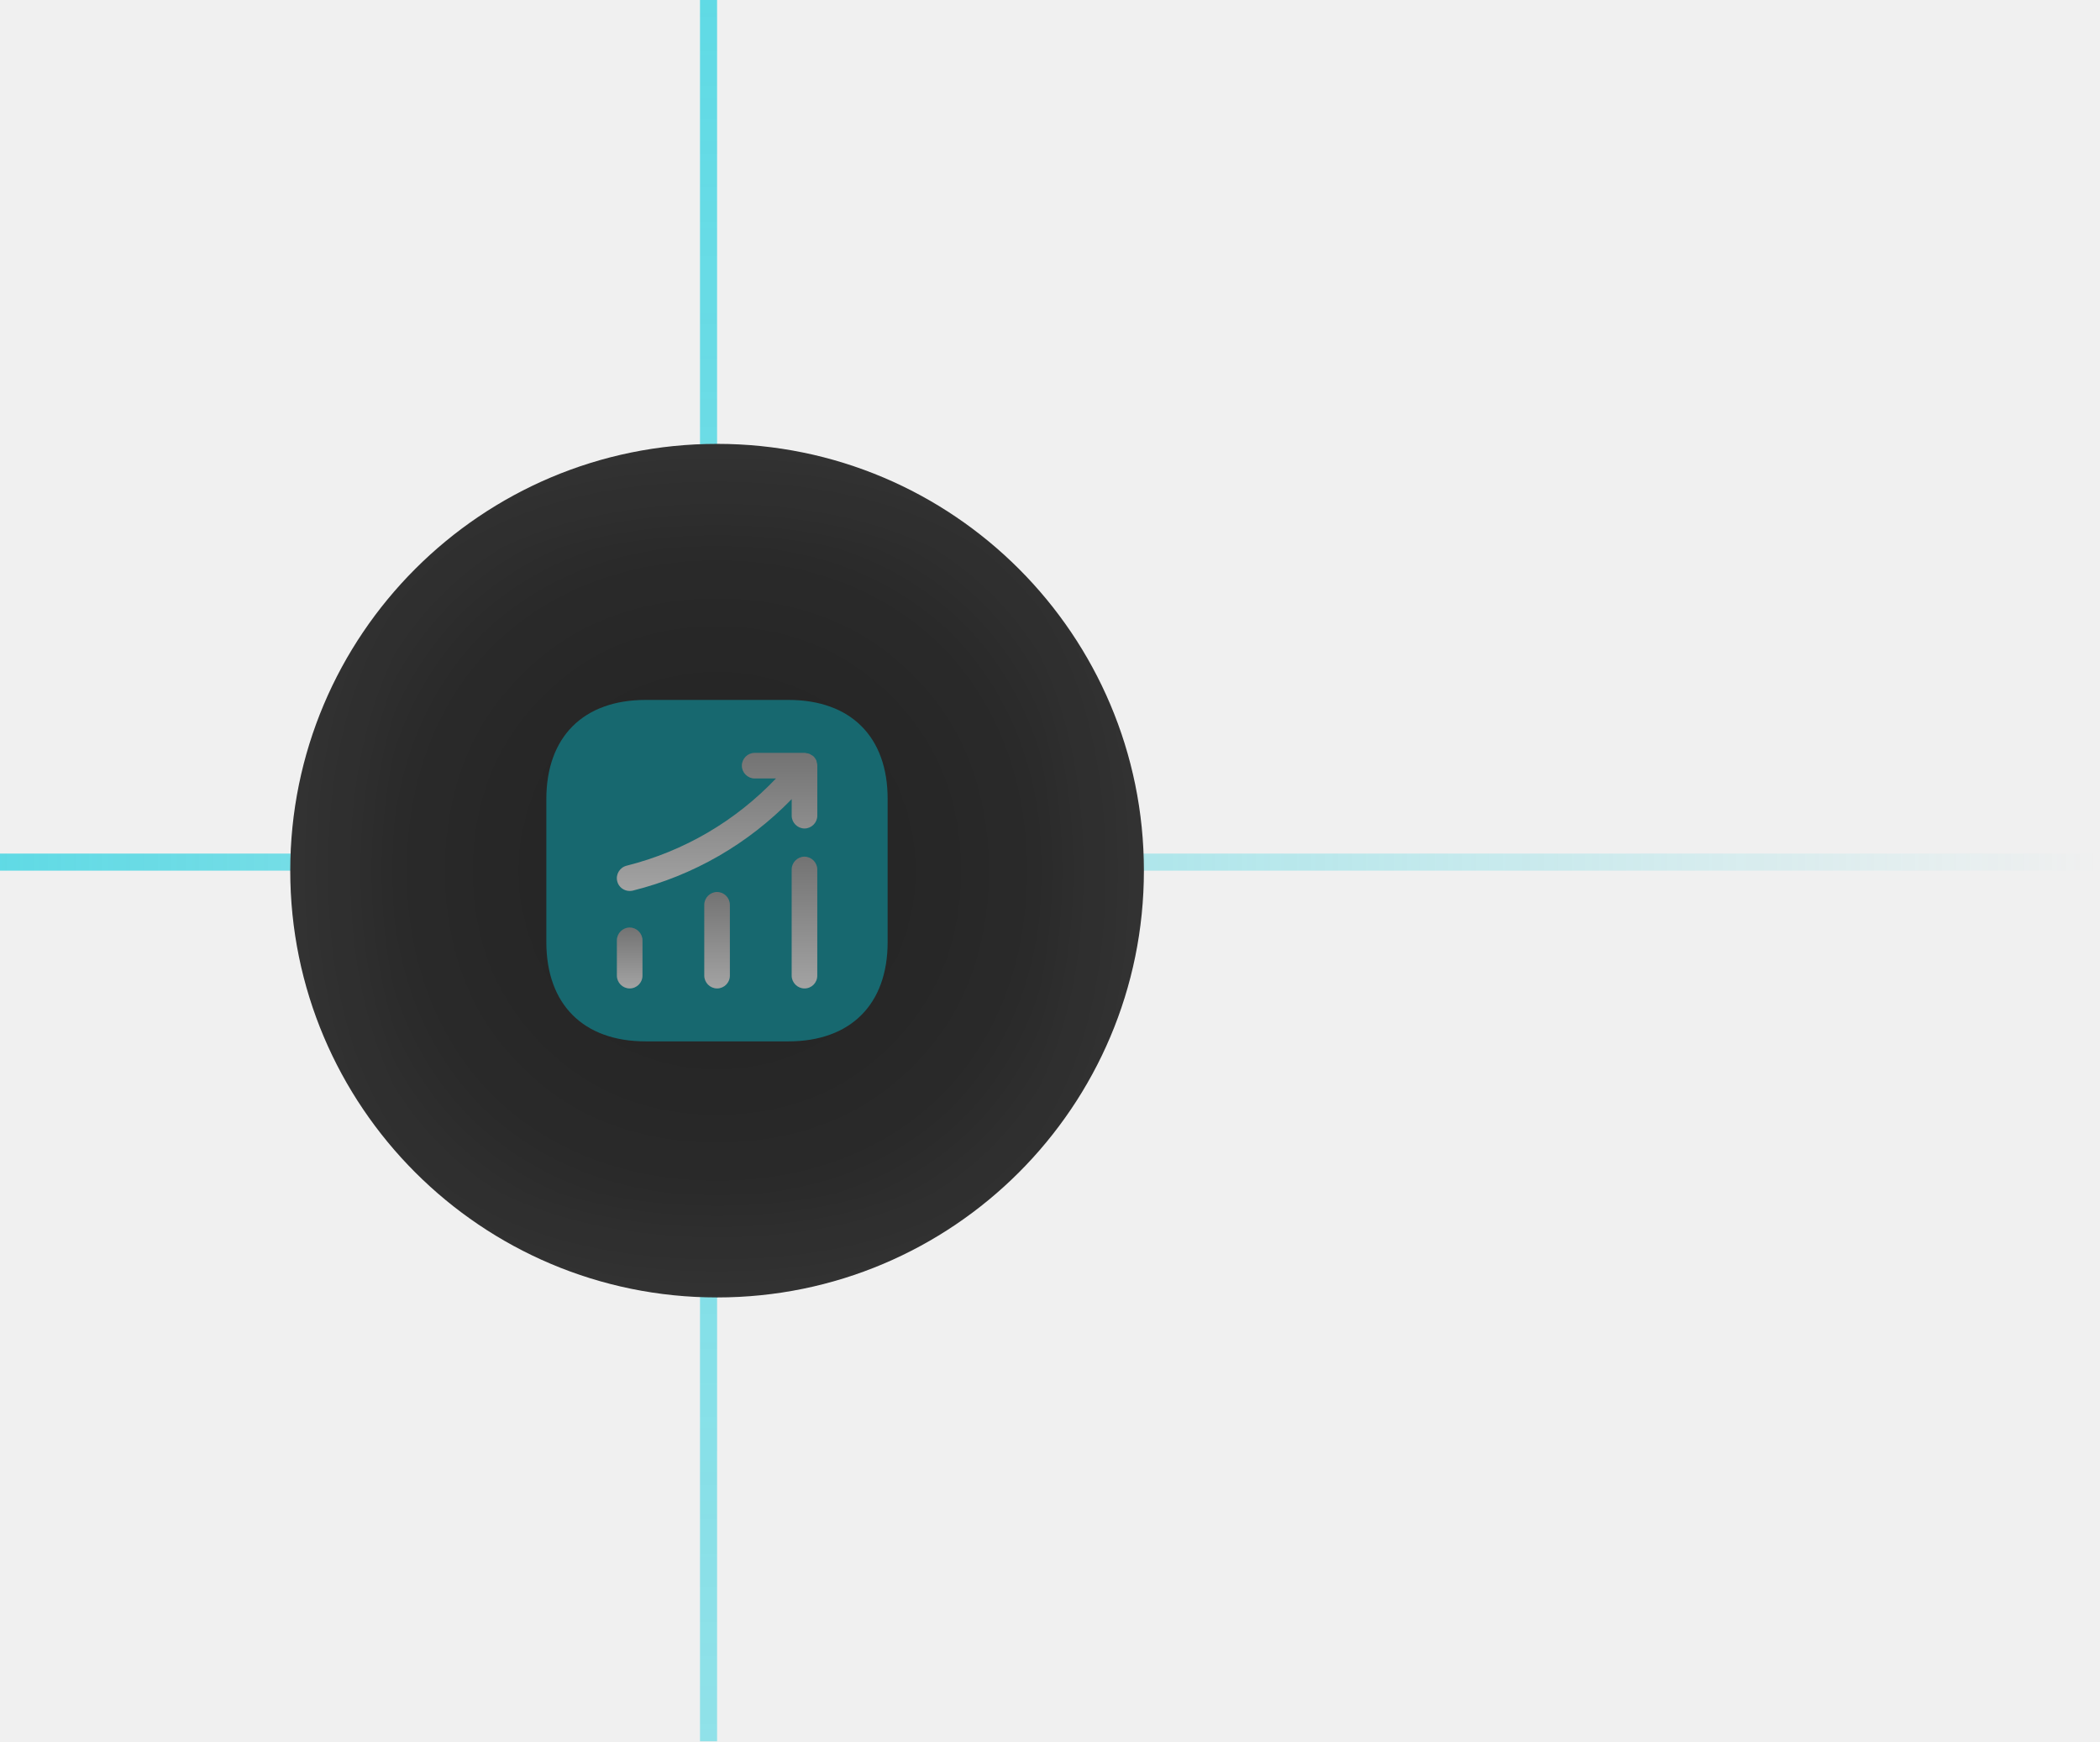
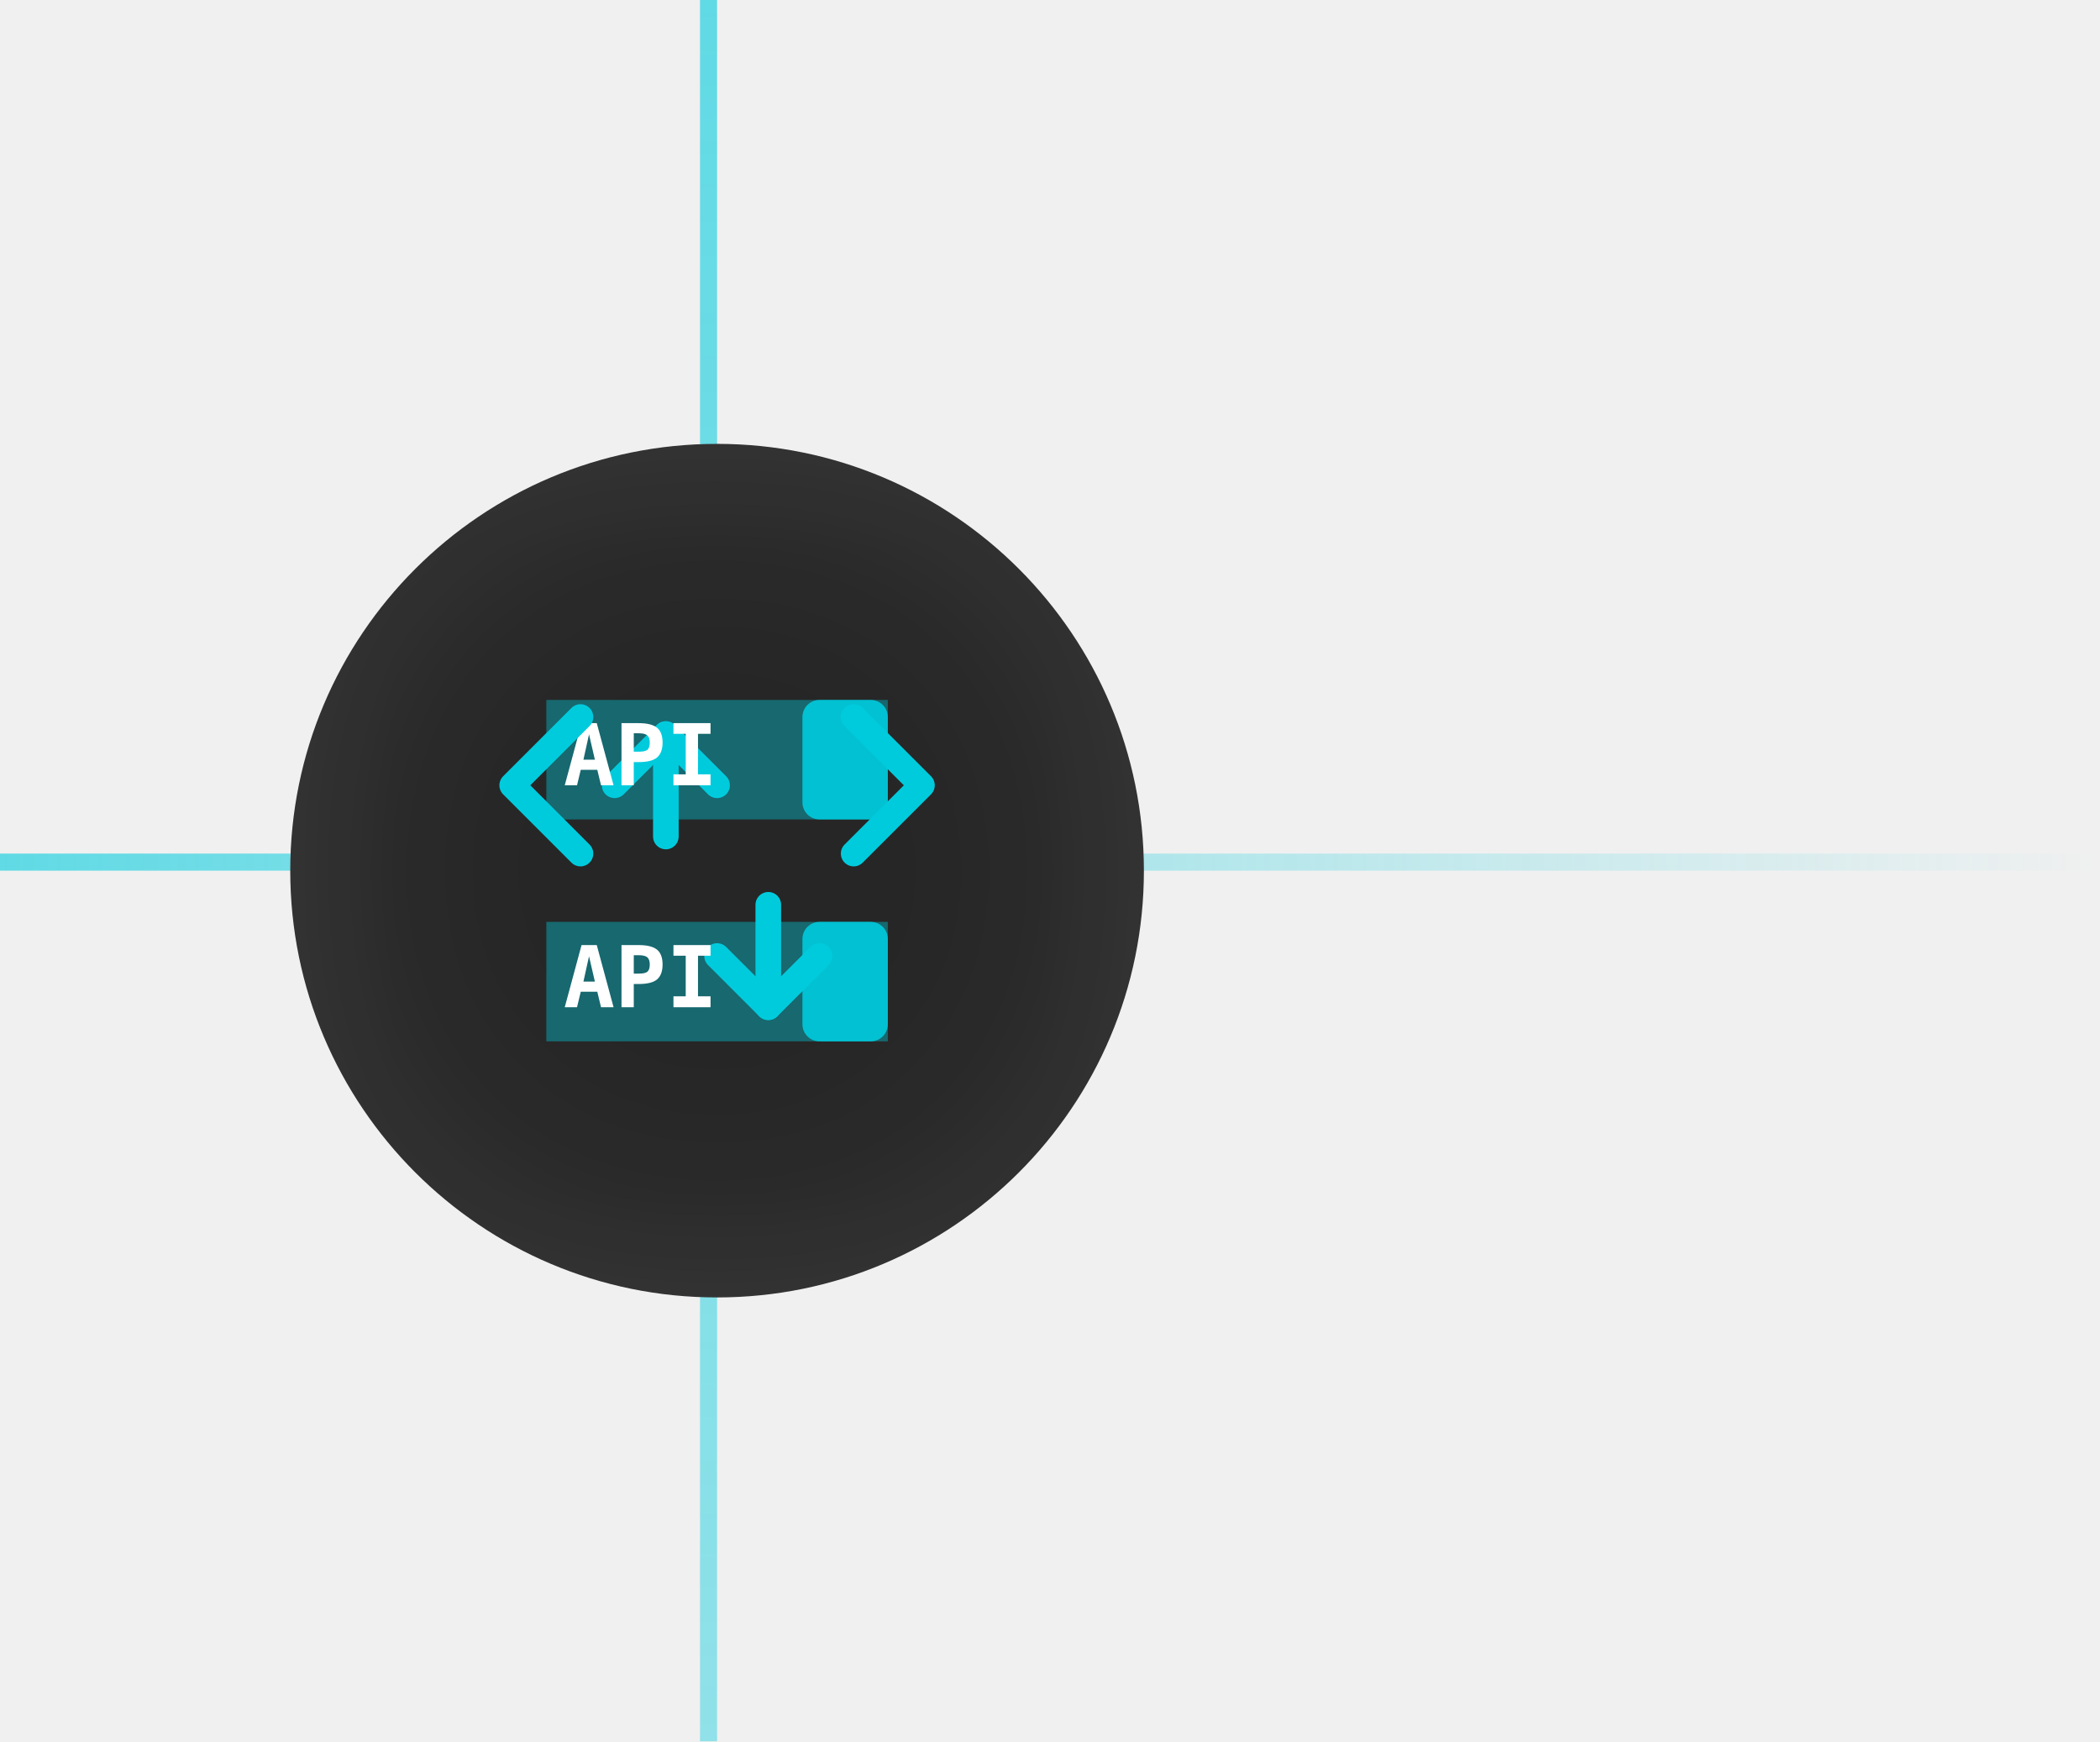
<svg xmlns="http://www.w3.org/2000/svg" width="123" height="102" viewBox="0 0 123 102" fill="none">
  <line y1="50.5" x2="123" y2="50.5" stroke="url(#paint0_linear_729_219)" />
  <line x1="41.5" y1="102" x2="41.5" y2="2.18557e-08" stroke="url(#paint1_linear_729_219)" />
  <g filter="url(#filter0_i_729_219)">
    <circle cx="42" cy="51" r="25" fill="#262626" />
  </g>
-   <path opacity="0.4" d="M46.19 41H37.81C34.17 41 32 43.17 32 46.81V55.18C32 58.83 34.17 61 37.81 61H46.18C49.82 61 51.99 58.83 51.99 55.19V46.81C52 43.17 49.83 41 46.19 41Z" fill="#00cbdd" />
-   <path d="M36.881 57.9C36.471 57.9 36.131 57.56 36.131 57.15V55.08C36.131 54.67 36.471 54.33 36.881 54.33C37.291 54.33 37.631 54.67 37.631 55.08V57.15C37.631 57.57 37.291 57.9 36.881 57.9Z" fill="url(#paint3_linear_729_219)" />
-   <path d="M42 57.9C41.59 57.9 41.25 57.56 41.25 57.15V53C41.25 52.59 41.59 52.25 42 52.25C42.41 52.25 42.75 52.59 42.75 53V57.15C42.75 57.57 42.41 57.9 42 57.9Z" fill="url(#paint4_linear_729_219)" />
-   <path d="M47.119 57.9C46.709 57.9 46.369 57.56 46.369 57.15V50.93C46.369 50.52 46.709 50.18 47.119 50.18C47.529 50.18 47.869 50.52 47.869 50.93V57.15C47.869 57.57 47.539 57.9 47.119 57.9Z" fill="url(#paint5_linear_729_219)" />
-   <path d="M47.871 44.82C47.871 44.77 47.851 44.71 47.841 44.66C47.831 44.62 47.821 44.57 47.811 44.53C47.791 44.49 47.761 44.46 47.741 44.42C47.711 44.38 47.681 44.33 47.641 44.3C47.631 44.29 47.631 44.28 47.621 44.28C47.591 44.26 47.561 44.25 47.531 44.23C47.491 44.2 47.441 44.17 47.391 44.15C47.341 44.13 47.291 44.13 47.241 44.12C47.201 44.11 47.171 44.1 47.131 44.1H44.201C43.791 44.1 43.451 44.44 43.451 44.85C43.451 45.26 43.791 45.6 44.201 45.6H45.451C43.071 48.1 40.071 49.86 36.701 50.71C36.301 50.81 36.051 51.22 36.151 51.62C36.231 51.96 36.541 52.19 36.881 52.19C36.941 52.19 37.001 52.18 37.061 52.17C40.631 51.28 43.821 49.43 46.371 46.81V47.78C46.371 48.19 46.711 48.53 47.121 48.53C47.531 48.53 47.871 48.19 47.871 47.78V44.85C47.871 44.84 47.871 44.83 47.871 44.82Z" fill="url(#paint6_linear_729_219)" />
+   <path d="M32 41H52V48H32V41Z" fill="#00cbdd" opacity="0.4" />
+   <path d="M32 54H52V61H32V54Z" fill="#00cbdd" opacity="0.4" />
+   <rect x="47" y="41" width="5" height="7" rx="1" fill="#00cbdd" opacity="0.9" />
+   <rect x="47" y="54" width="5" height="7" rx="1" fill="#00cbdd" opacity="0.9" />
+   <path d="M39 49L39 43" stroke="#00cbdd" stroke-width="1.5" stroke-linecap="round" />
+   <path d="M36 46L39 43L42 46" stroke="#00cbdd" stroke-width="1.5" stroke-linecap="round" stroke-linejoin="round" />
+   <path d="M45 53L45 59" stroke="#00cbdd" stroke-width="1.5" stroke-linecap="round" />
+   <path d="M48 56L45 59L42 56" stroke="#00cbdd" stroke-width="1.5" stroke-linecap="round" stroke-linejoin="round" />
+   <text x="33" y="46" fill="#FFFFFF" font-family="monospace" font-size="5" font-weight="bold">API</text>
+   <text x="33" y="59" fill="#FFFFFF" font-family="monospace" font-size="5" font-weight="bold">API</text>
+   <path d="M34 50L30 46L34 42" stroke="#00cbdd" stroke-width="1.5" stroke-linecap="round" stroke-linejoin="round" />
+   <path d="M50 42L54 46L50 50" stroke="#00cbdd" stroke-width="1.5" stroke-linecap="round" stroke-linejoin="round" />
  <defs>
    <filter id="filter0_i_729_219" x="17" y="26" width="50" height="50" filterUnits="userSpaceOnUse" color-interpolation-filters="sRGB">
      <feFlood flood-opacity="0" result="BackgroundImageFix" />
      <feBlend mode="normal" in="SourceGraphic" in2="BackgroundImageFix" result="shape" />
      <feColorMatrix in="SourceAlpha" type="matrix" values="0 0 0 0 0 0 0 0 0 0 0 0 0 0 0 0 0 0 127 0" result="hardAlpha" />
      <feMorphology radius="2" operator="erode" in="SourceAlpha" result="effect1_innerShadow_729_219" />
      <feOffset />
      <feGaussianBlur stdDeviation="6.5" />
      <feComposite in2="hardAlpha" operator="arithmetic" k2="-1" k3="1" />
      <feColorMatrix type="matrix" values="0 0 0 0 1 0 0 0 0 1 0 0 0 0 1 0 0 0 0.08 0" />
      <feBlend mode="normal" in2="shape" result="effect1_innerShadow_729_219" />
    </filter>
    <linearGradient id="paint0_linear_729_219" x1="0" y1="51.5" x2="123" y2="51.5" gradientUnits="userSpaceOnUse">
      <stop stop-color="#00cbdd" stop-opacity="0.6" />
      <stop offset="1" stop-color="#00cbdd" stop-opacity="0" />
    </linearGradient>
    <linearGradient id="paint1_linear_729_219" x1="42.5" y1="102" x2="42.5" y2="-2.18557e-08" gradientUnits="userSpaceOnUse">
      <stop stop-color="#00cbdd" stop-opacity="0.4" />
      <stop offset="1" stop-color="#00cbdd" stop-opacity="0.6" />
    </linearGradient>
-     <linearGradient id="paint2_linear_729_219" x1="41.995" y1="41" x2="41.995" y2="61" gradientUnits="userSpaceOnUse">
-       <stop stop-color="#737373" />
-       <stop offset="1" stop-color="#A3A3A3" />
-     </linearGradient>
-     <linearGradient id="paint3_linear_729_219" x1="36.881" y1="54.33" x2="36.881" y2="57.9" gradientUnits="userSpaceOnUse">
-       <stop stop-color="#737373" />
-       <stop offset="1" stop-color="#A3A3A3" />
-     </linearGradient>
-     <linearGradient id="paint4_linear_729_219" x1="42" y1="52.25" x2="42" y2="57.9" gradientUnits="userSpaceOnUse">
-       <stop stop-color="#737373" />
-       <stop offset="1" stop-color="#A3A3A3" />
-     </linearGradient>
-     <linearGradient id="paint5_linear_729_219" x1="47.119" y1="50.18" x2="47.119" y2="57.9" gradientUnits="userSpaceOnUse">
-       <stop stop-color="#737373" />
-       <stop offset="1" stop-color="#A3A3A3" />
-     </linearGradient>
-     <linearGradient id="paint6_linear_729_219" x1="42" y1="44.1" x2="42" y2="52.19" gradientUnits="userSpaceOnUse">
-       <stop stop-color="#737373" />
-       <stop offset="1" stop-color="#A3A3A3" />
-     </linearGradient>
  </defs>
</svg>
